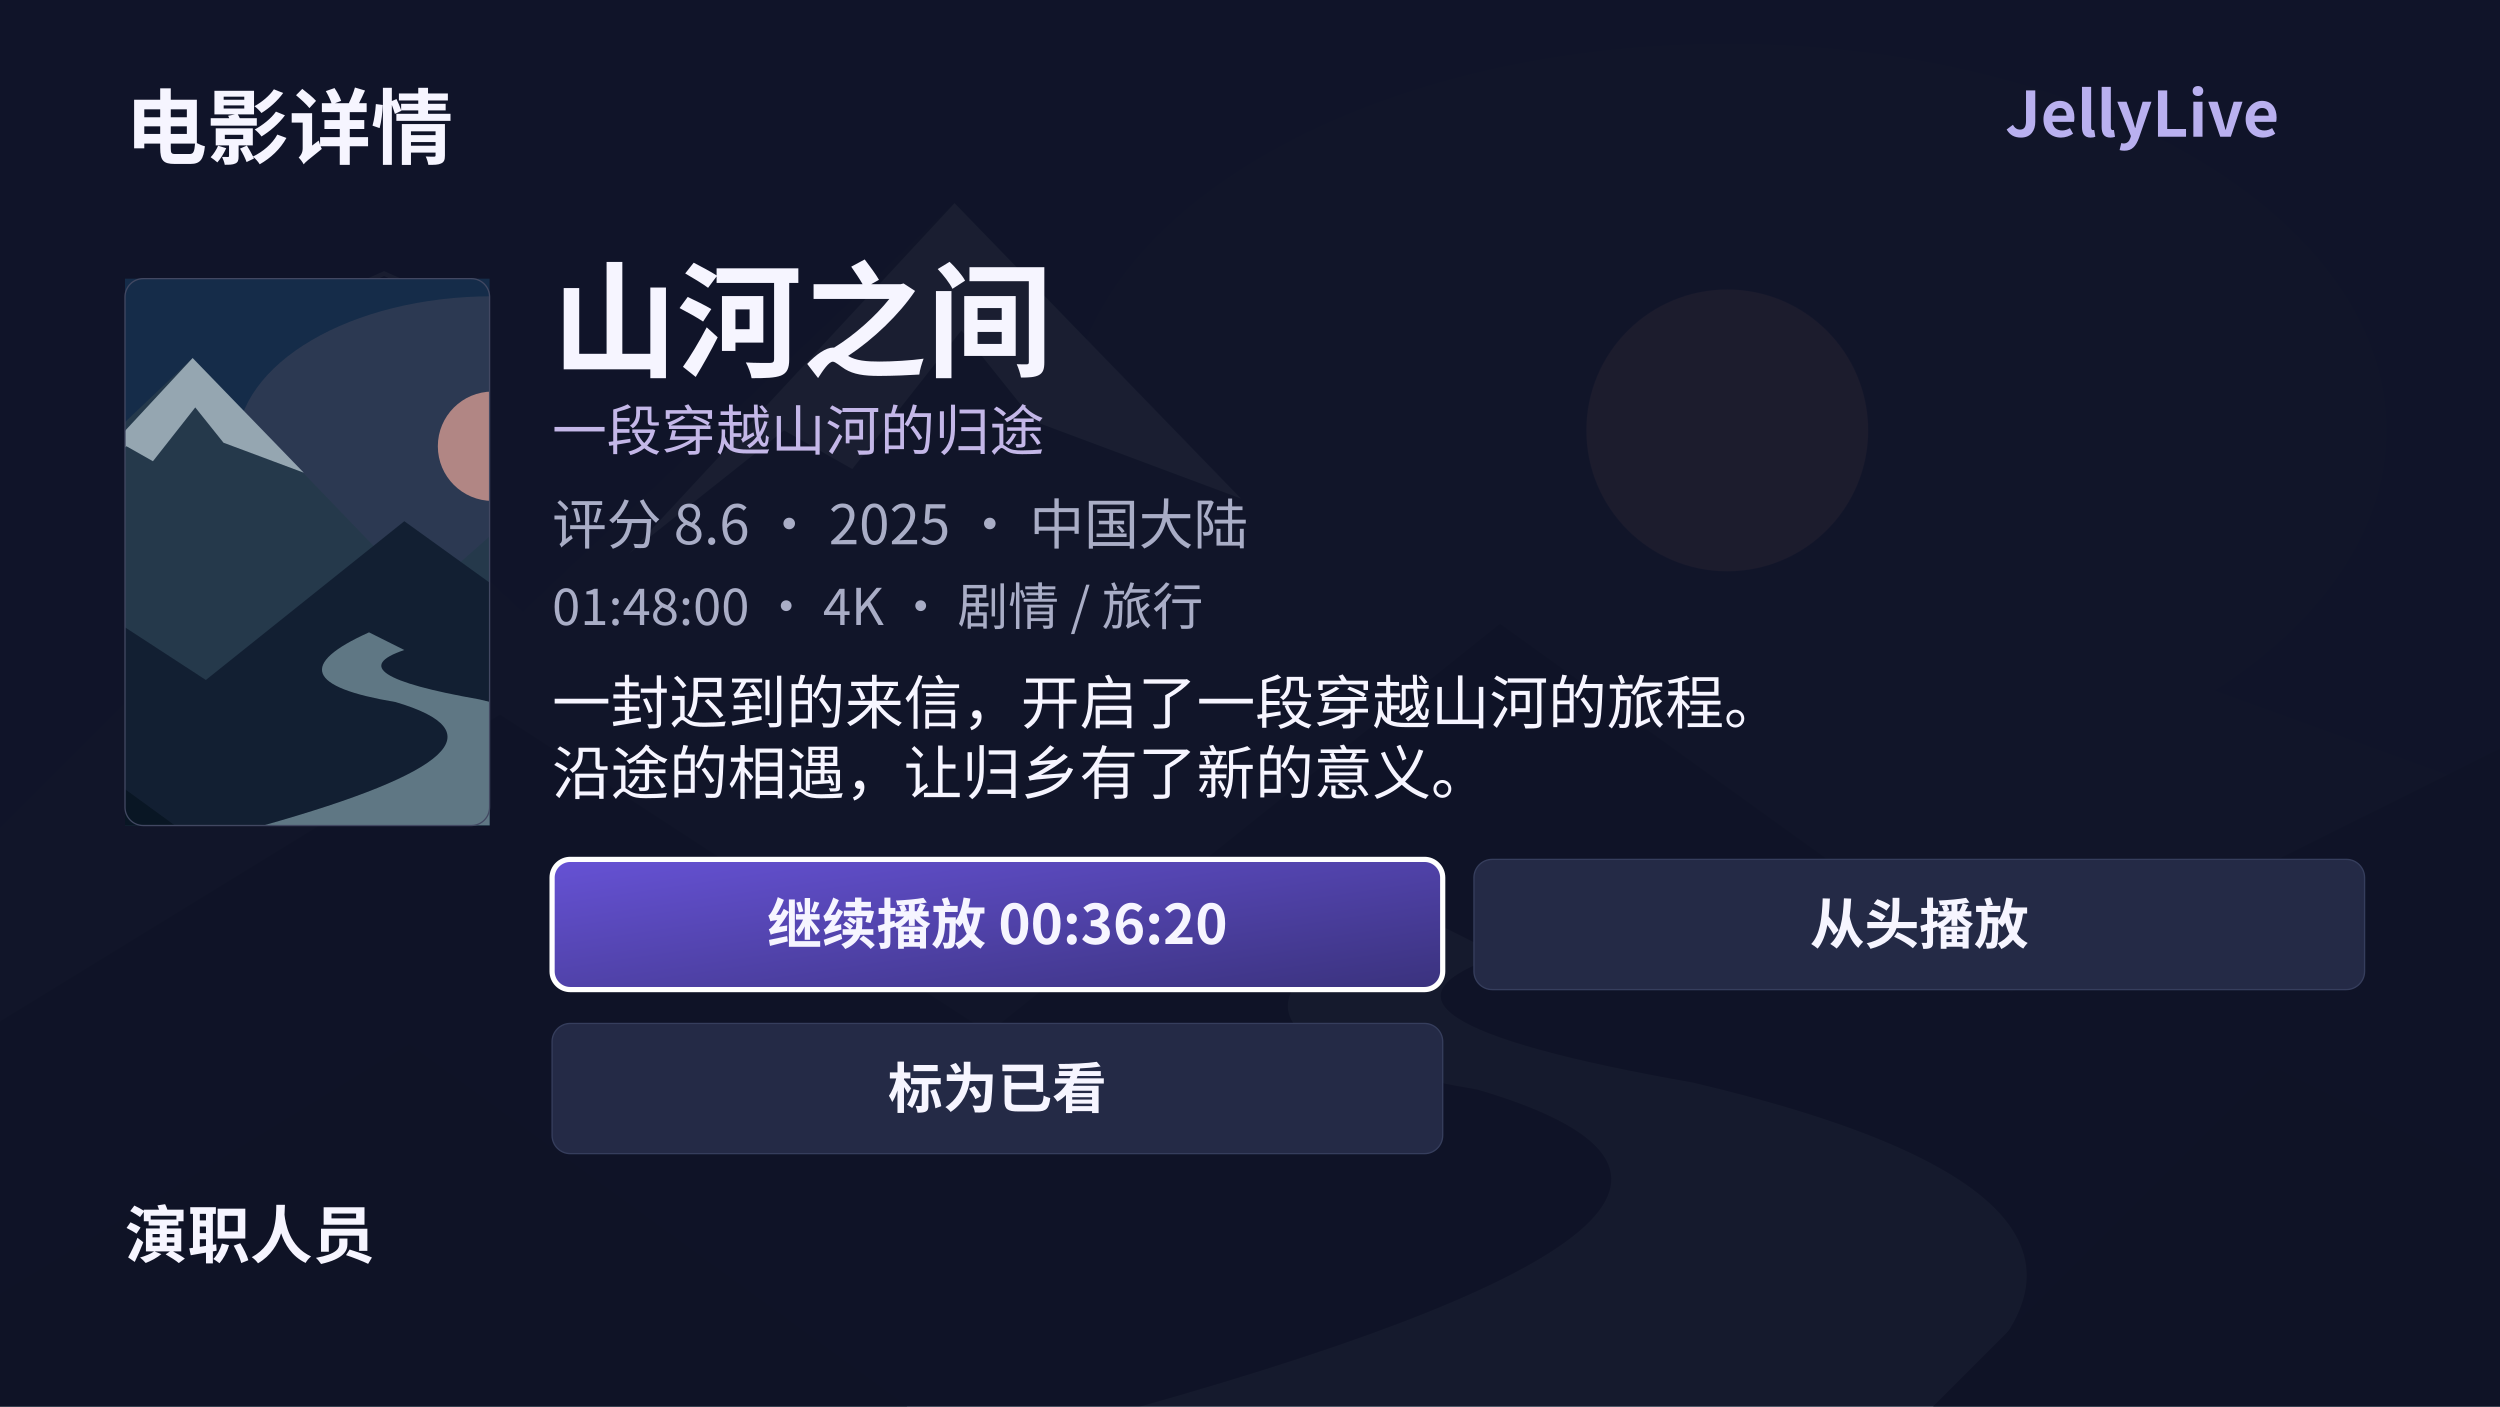
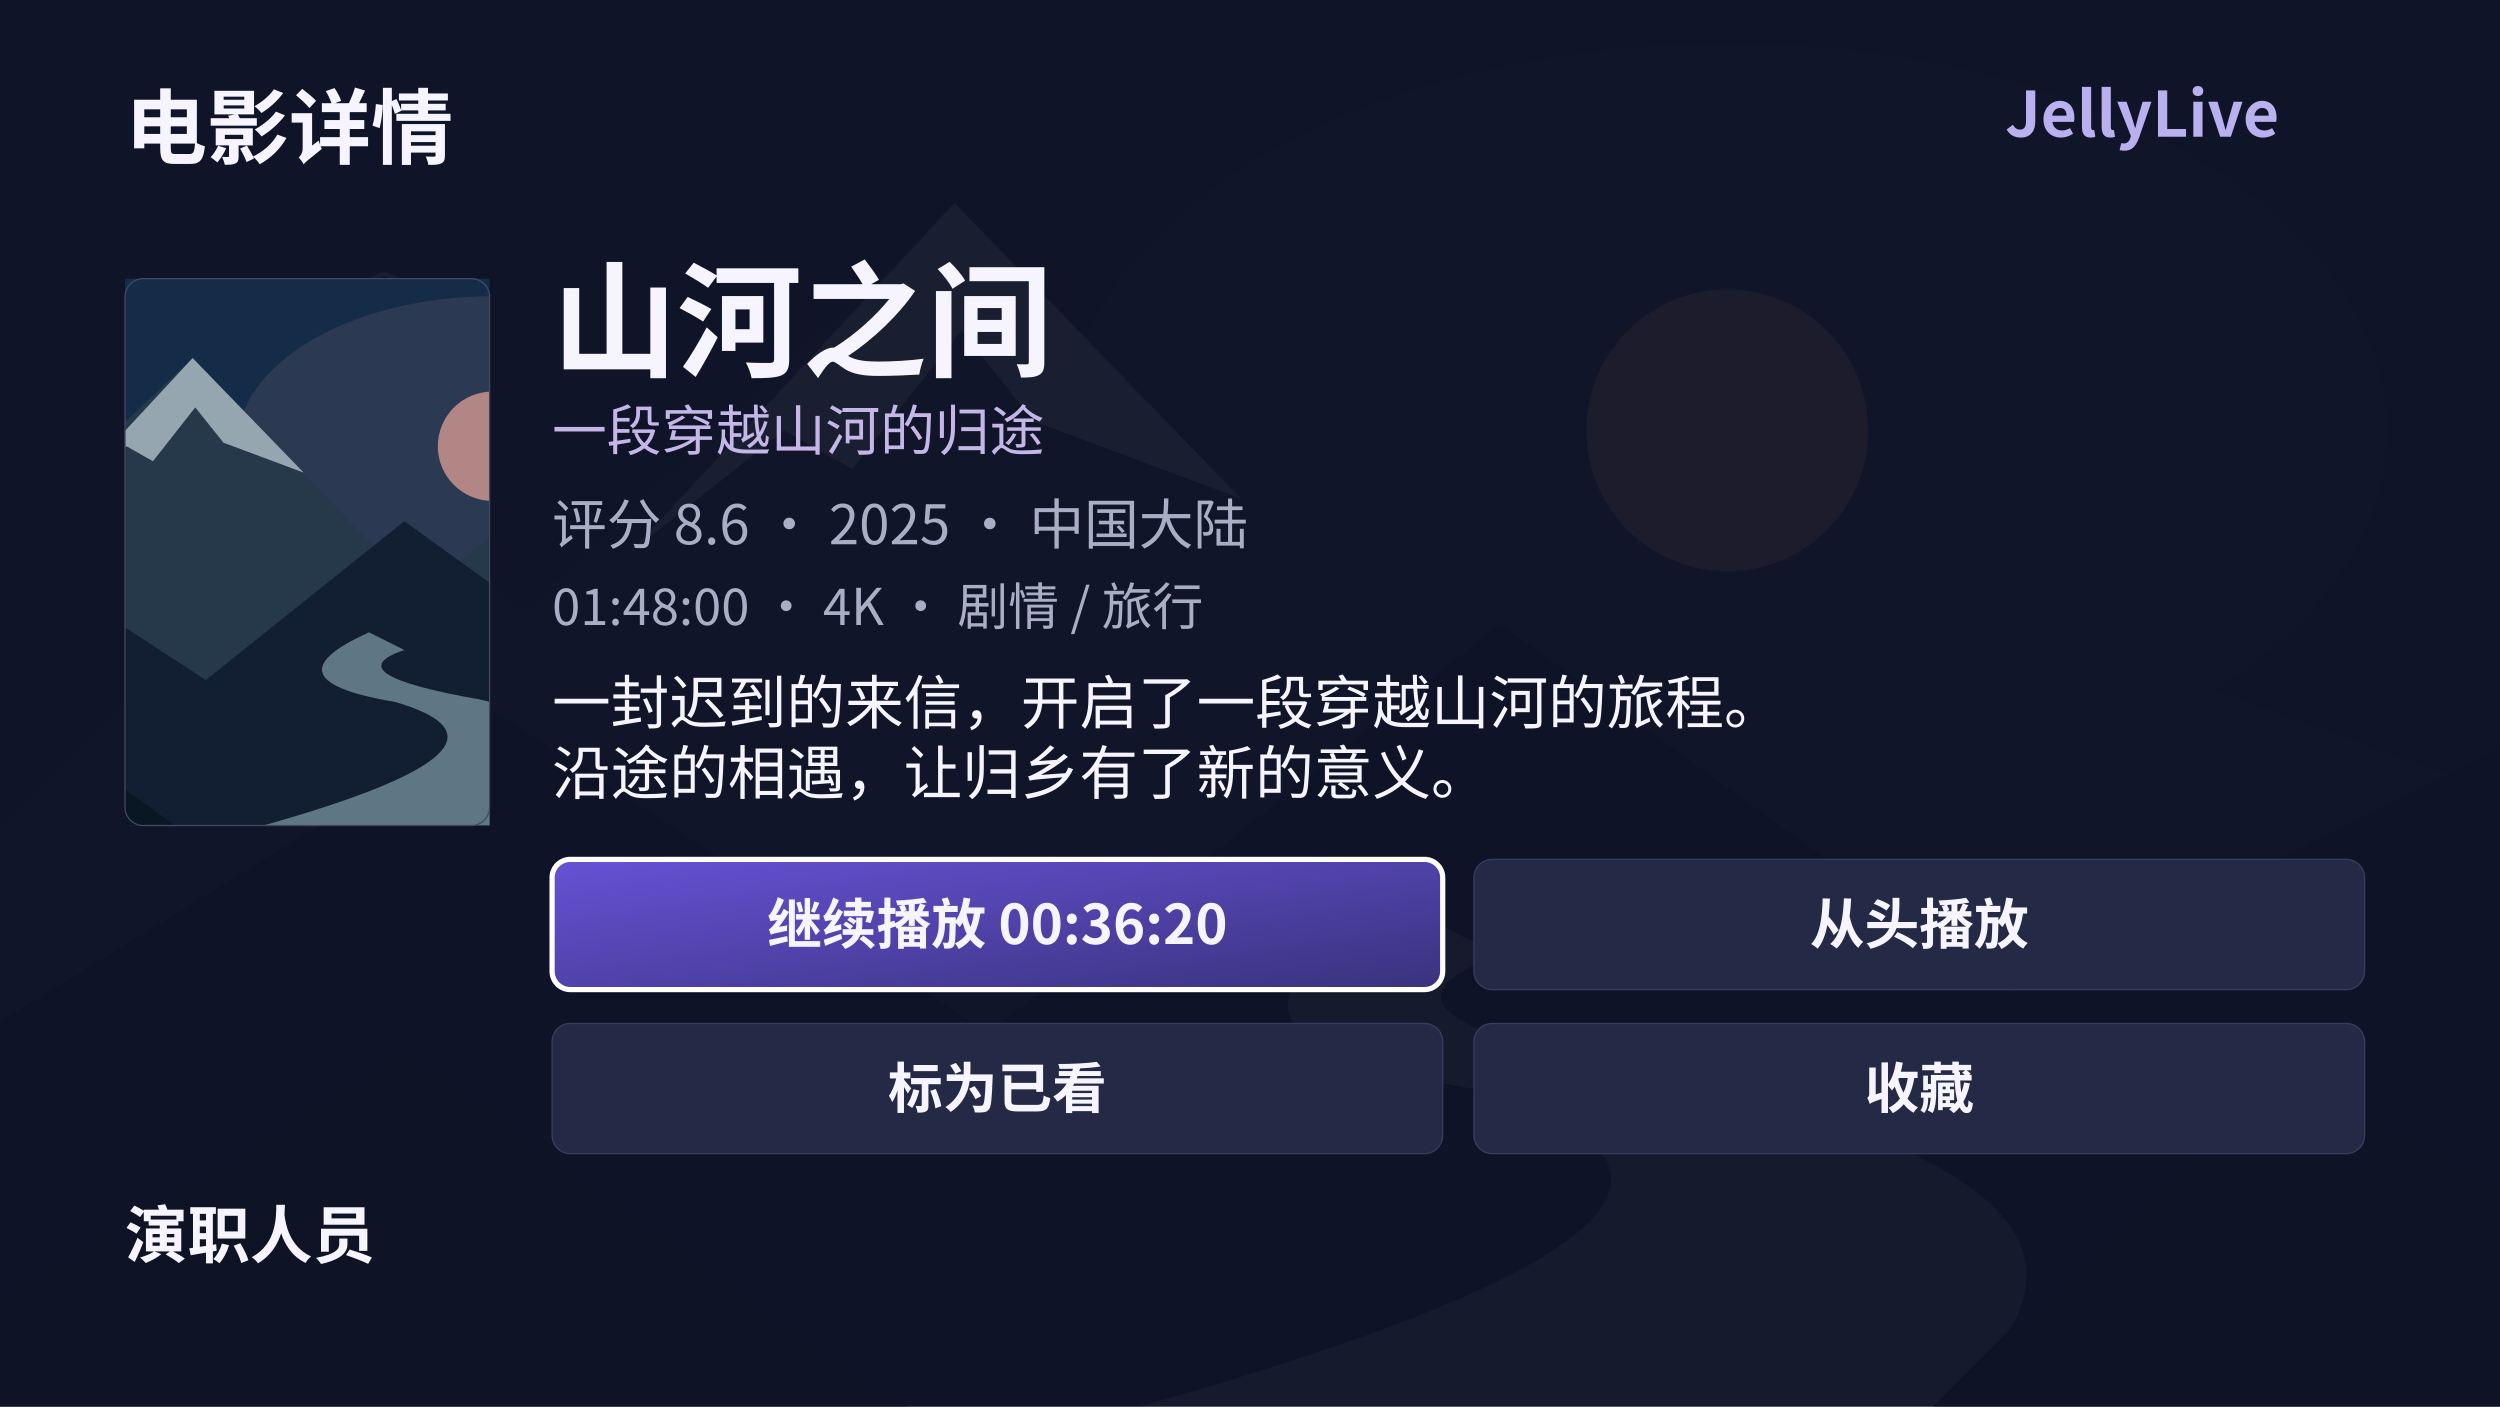
<svg xmlns="http://www.w3.org/2000/svg" width="1920" height="1080" viewBox="0 0 1920 1080" role="img" aria-labelledby="title desc">
  <defs>
    <linearGradient id="bg" x2="1" y2="1">
      <stop stop-color="#101326" />
      <stop offset="1" stop-color="#080c18" />
    </linearGradient>
    <linearGradient id="purple" x2="1" y2="1">
      <stop stop-color="#6652d5" />
      <stop offset="1" stop-color="#3a327d" />
    </linearGradient>
  </defs>
  <g font-family="Noto Sans CJK SC, Microsoft YaHei, sans-serif">
    <rect width="1920" height="1080" fill="url(#bg)" />
    <svg x="0" y="0" width="1920" height="1080" viewBox="0 0 1100 620" preserveAspectRatio="xMidYMid slice">
      <rect width="1100" height="620" fill="#152c49" />
      <ellipse cx="760" cy="190" rx="290" ry="170" fill="#b18684" opacity=".15" />
      <circle cx="760" cy="190" r="62" fill="#b18684" />
      <path d="M0 365 L160 205 L230 270 L420 90 L680 360 L810 245 L1100 350 V620 H0Z" fill="#25394b" />
      <path d="M277 244 L420 90 L546 220 L455 186 L423 146 L375 207 L345 190Z" fill="#c4d4dd" opacity=".7" />
      <path d="M0 450 L220 315 L435 455 L660 275 L885 437 L1100 330 V620 H0Z" fill="#121f32" />
      <path d="M620 401 Q500 455 650 480 Q820 530 500 620 H850 Q970 530 745 477 Q580 448 660 421Z" fill="#93b3bb" opacity=".6" />
      <path d="M0 570 L180 460 L400 620 H0Z M850 620 L1000 470 L1100 520 V620Z" fill="#091624" />
      <path d="M125 142 l12 -5 l11 5 M160 125 l9 -4 l9 4" fill="none" stroke="#dae1e7" stroke-width="2" opacity=".6" />
    </svg>
    <rect x="0" y="0" width="1920" height="1080" rx="0" fill="#101326" fill-opacity="0.92" stroke="none" stroke-width="1" />
    <text x="96" y="121" fill="#f6f5ff" font-size="63.0" font-weight="650">电影详情</text>
    <text x="1540" y="105" fill="#b9b0ef" font-size="48.0" font-weight="600">JellyLive</text>
    <svg x="96" y="214" width="280" height="420.0" viewBox="0 0 1100 620" preserveAspectRatio="xMidYMid slice">
      <rect width="1100" height="620" fill="#152c49" />
      <ellipse cx="760" cy="190" rx="290" ry="170" fill="#b18684" opacity=".15" />
      <circle cx="760" cy="190" r="62" fill="#b18684" />
      <path d="M0 365 L160 205 L230 270 L420 90 L680 360 L810 245 L1100 350 V620 H0Z" fill="#25394b" />
      <path d="M277 244 L420 90 L546 220 L455 186 L423 146 L375 207 L345 190Z" fill="#c4d4dd" opacity=".7" />
      <path d="M0 450 L220 315 L435 455 L660 275 L885 437 L1100 330 V620 H0Z" fill="#121f32" />
      <path d="M620 401 Q500 455 650 480 Q820 530 500 620 H850 Q970 530 745 477 Q580 448 660 421Z" fill="#93b3bb" opacity=".6" />
      <path d="M0 570 L180 460 L400 620 H0Z M850 620 L1000 470 L1100 520 V620Z" fill="#091624" />
      <path d="M125 142 l12 -5 l11 5 M160 125 l9 -4 l9 4" fill="none" stroke="#dae1e7" stroke-width="2" opacity=".6" />
    </svg>
    <rect x="96" y="214" width="280" height="420.0" rx="14" fill="none" stroke="#424862" stroke-width="1" />
    <text x="424" y="282" fill="#f6f5ff" font-size="96" font-weight="700">山河之间</text>
    <text x="424" y="346" fill="#c4b7e8" font-size="42" font-weight="400">一段穿越山河的归途</text>
    <text x="424" y="418" fill="#a9adc6" font-size="42" font-weight="400">评分 8.6 · 2025 · 中国大陆</text>
    <text x="424" y="480" fill="#a9adc6" font-size="39" font-weight="400">01:48:00 · 4K · 剧情 / 旅行</text>
    <text x="424" y="556" fill="#f6f5ff" font-size="45" font-weight="400">一封迟到的来信，开启了一段穿越山河的旅程。</text>
    <text x="424" y="610" fill="#f6f5ff" font-size="45" font-weight="400">沿途的相遇，让归乡有了新的意义。</text>
    <rect x="424" y="660" width="684" height="100" rx="14" fill="url(#purple)" stroke="#fff" stroke-width="4" />
    <text x="766" y="725" text-anchor="middle" fill="#f6f5ff" font-size="42" font-weight="600">继续播放 00:36:20</text>
    <rect x="1132" y="660" width="684" height="100" rx="14" fill="#242a46" stroke="#363e5d" stroke-width="1" />
    <text x="1474" y="725" text-anchor="middle" fill="#f6f5ff" font-size="42" font-weight="600">从头播放</text>
    <rect x="424" y="786" width="684" height="100" rx="14" fill="#242a46" stroke="#363e5d" stroke-width="1" />
    <text x="766" y="851" text-anchor="middle" fill="#f6f5ff" font-size="42" font-weight="600">标为已看</text>
+     <rect x="1132" y="786" width="684" height="100" rx="14" fill="#242a46" stroke="#363e5d" stroke-width="1" />
+     <text x="1474" y="851" text-anchor="middle" fill="#f6f5ff" font-size="42" font-weight="600">收藏</text>
    <text x="96" y="966" fill="#f6f5ff" font-size="48" font-weight="600">演职人员</text>
  </g>
</svg>
